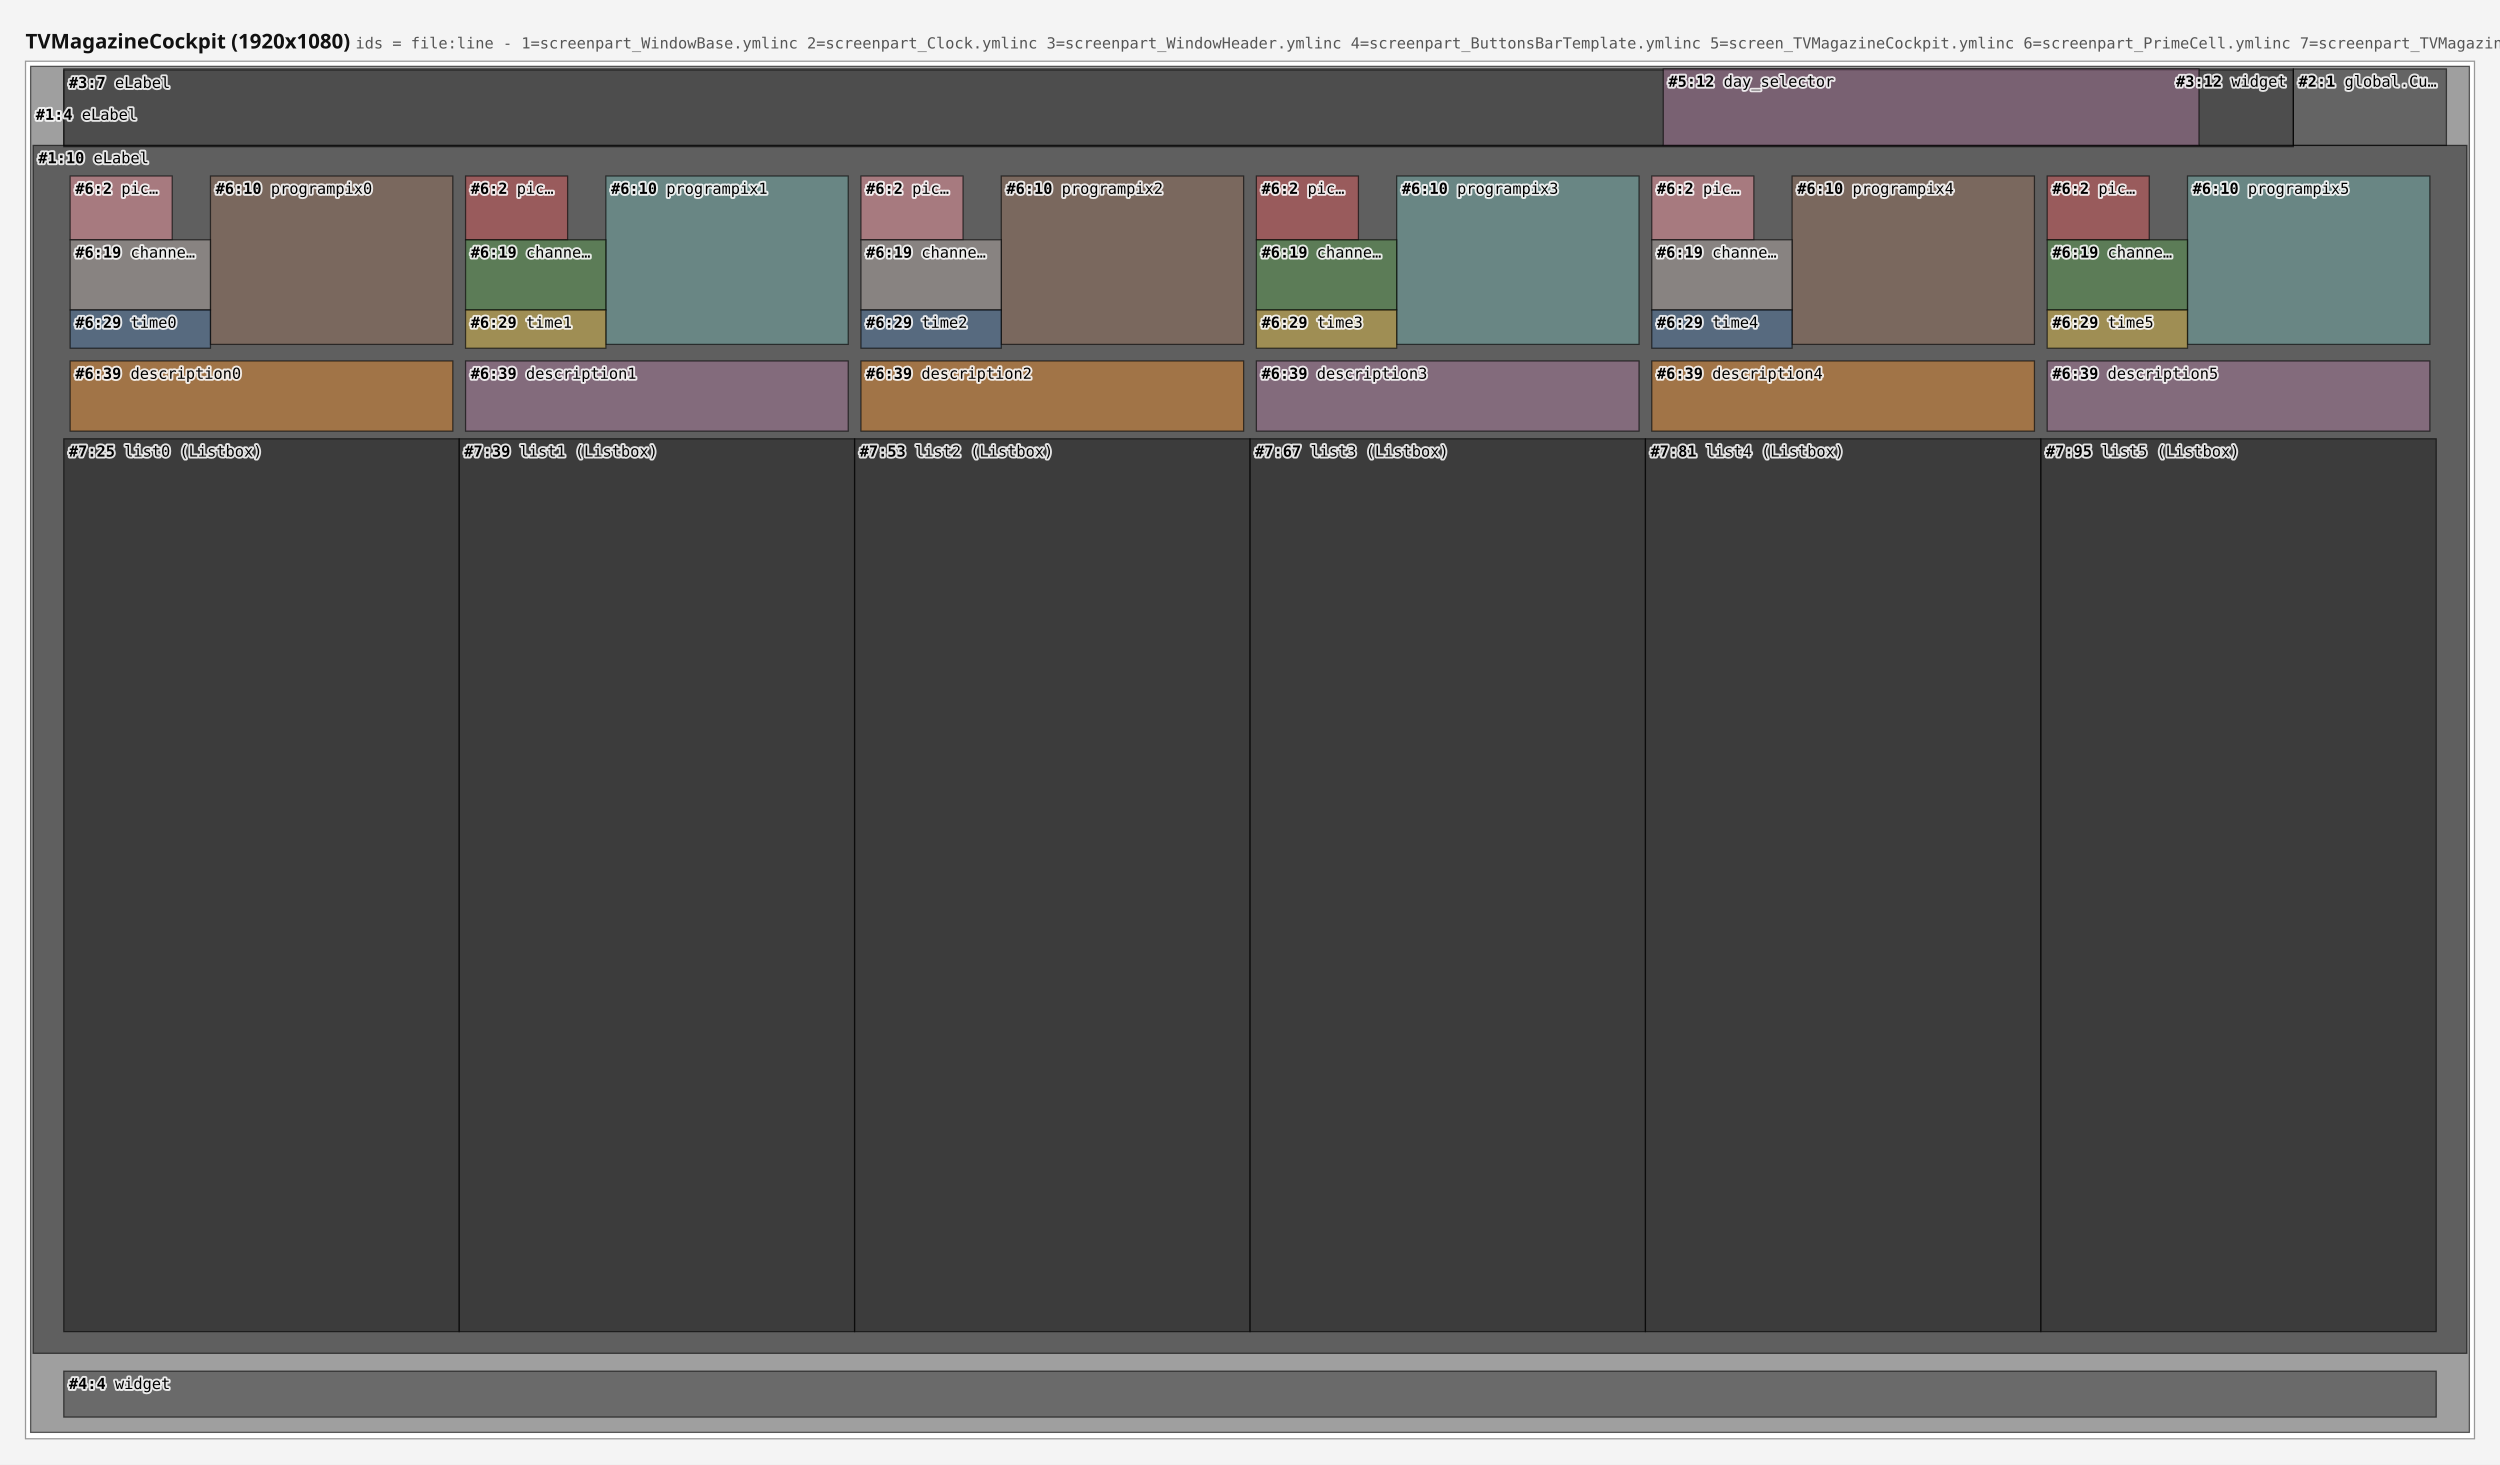
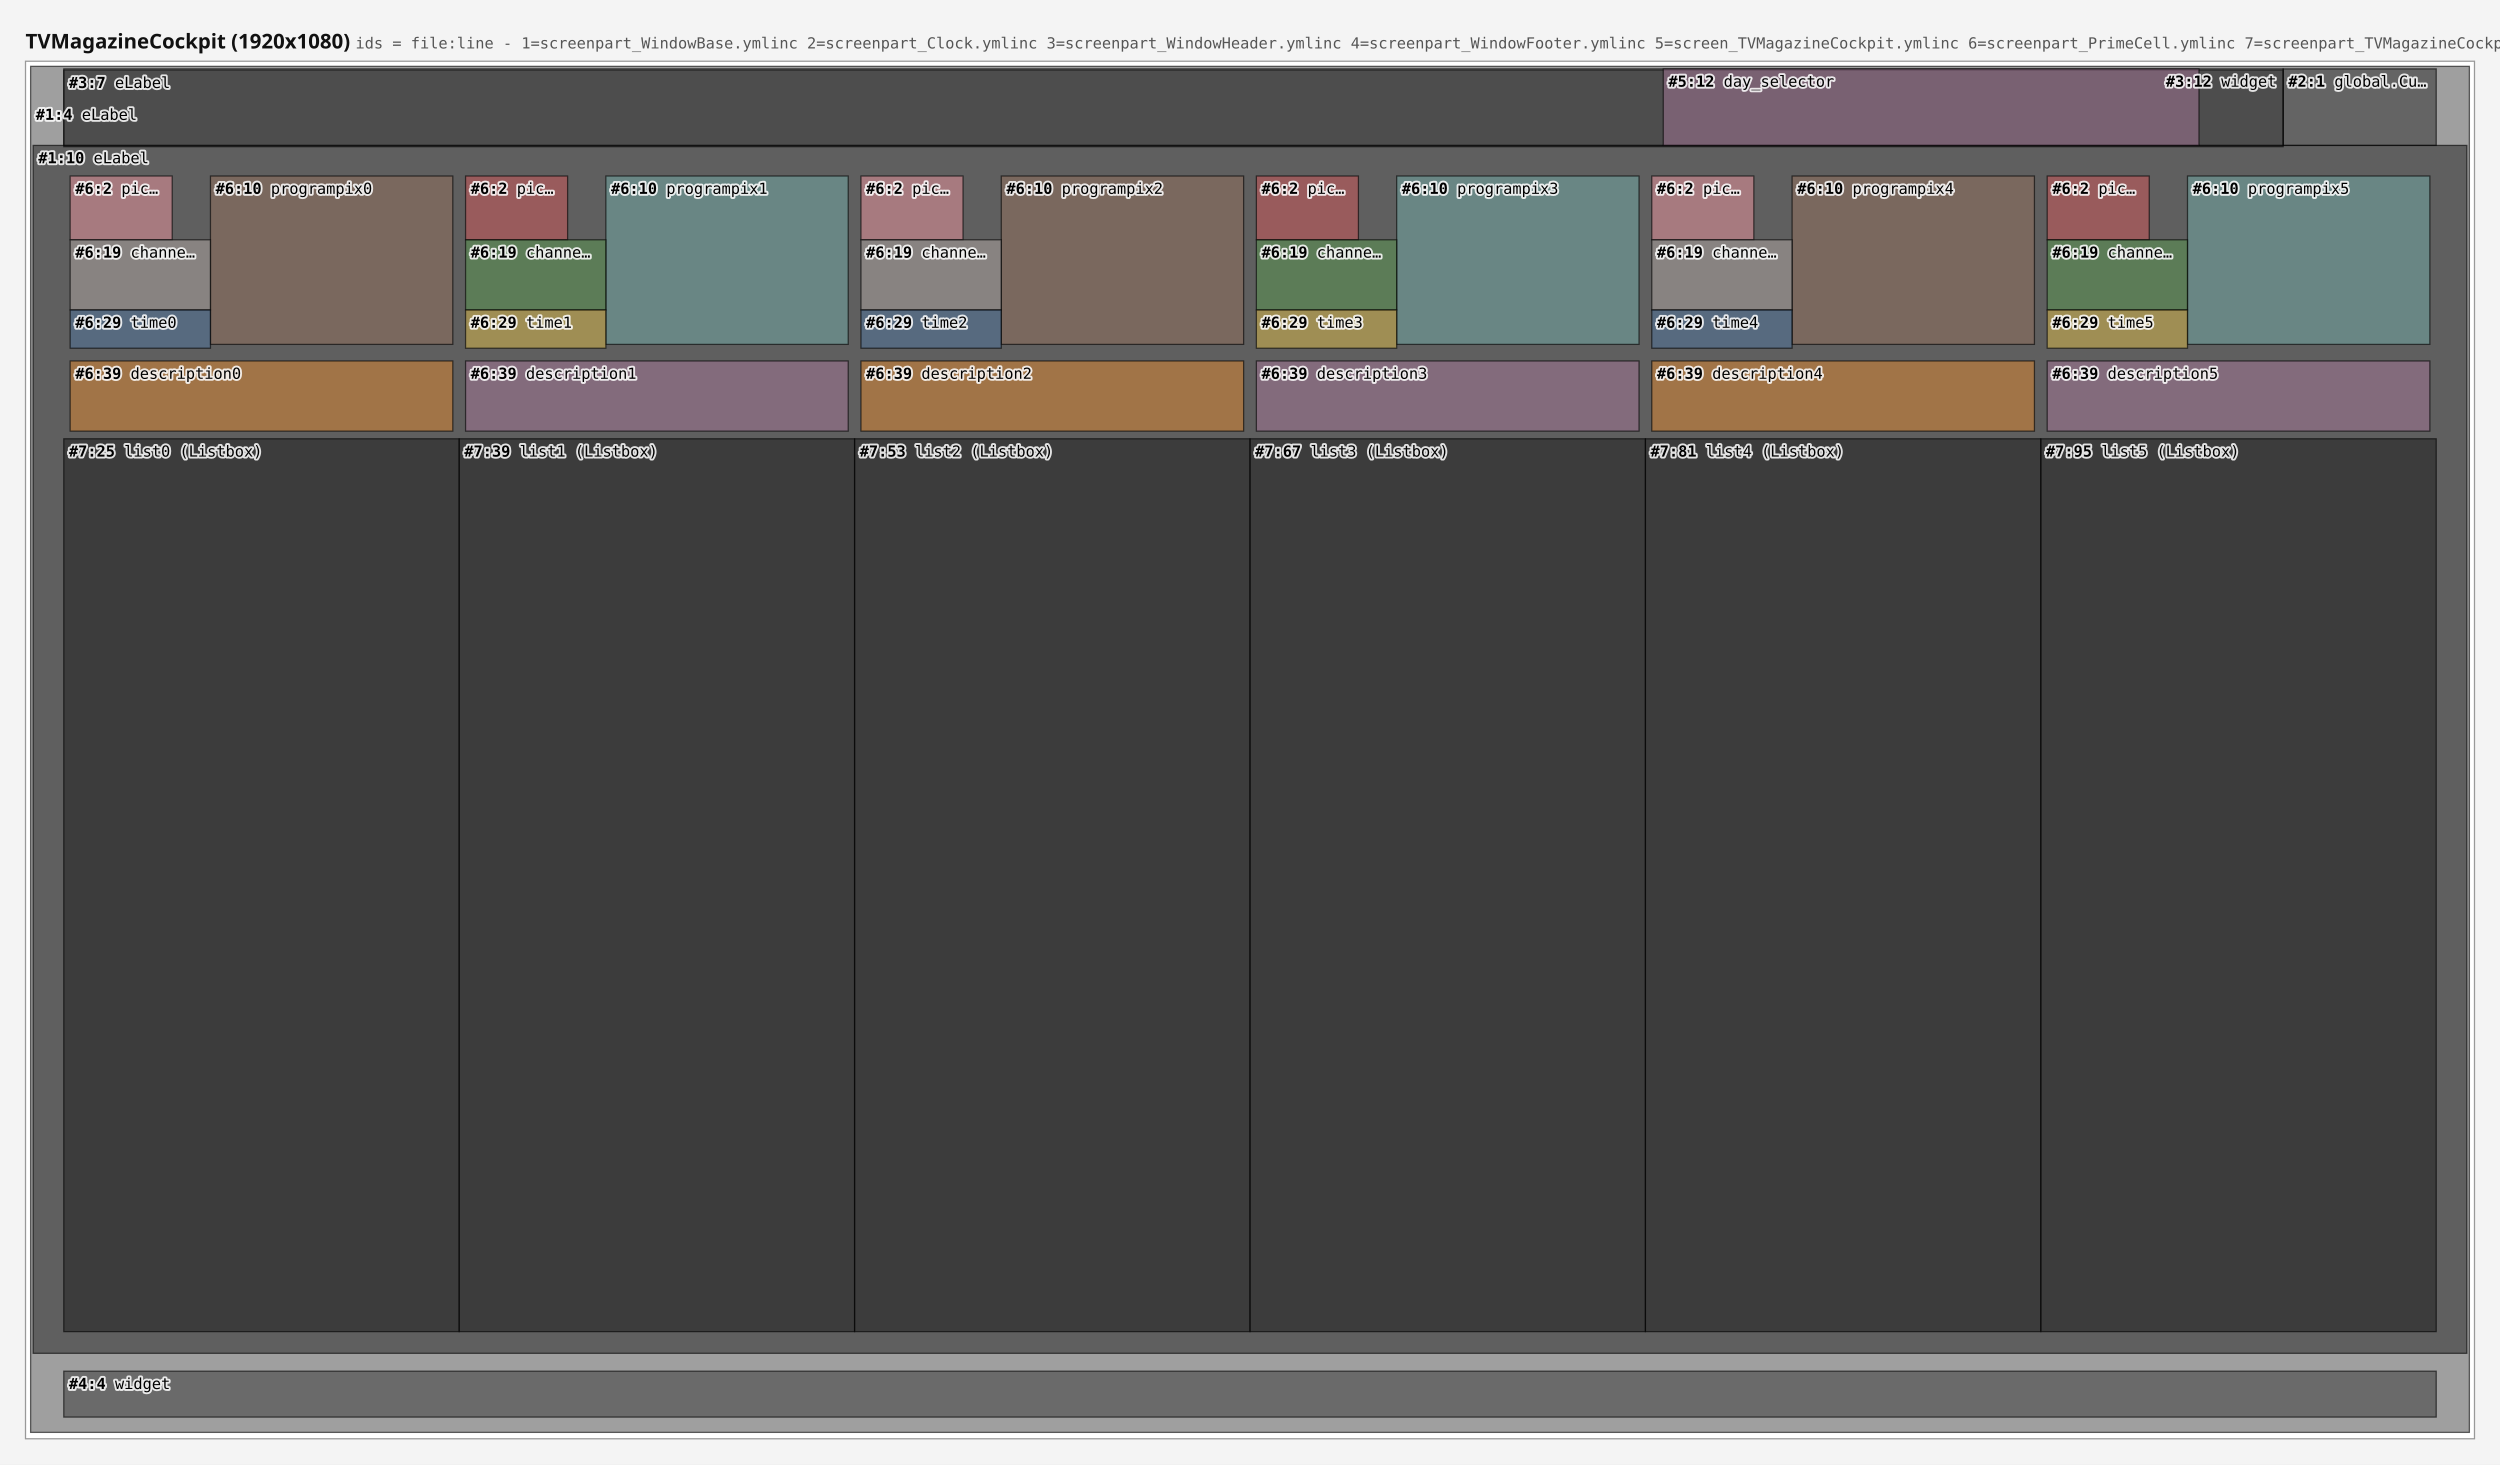
<svg xmlns="http://www.w3.org/2000/svg" width="1960" height="1148" viewBox="0 0 1960 1148">
  <rect x="0" y="0" width="1960" height="1148" fill="#f4f4f4" />
-   <text x="20" y="38" font-family="sans-serif" font-size="16" font-weight="bold" fill="#111111">TVMagazineCockpit (1920x1080) <tspan font-family="monospace" font-size="12" font-weight="normal" fill="#555555">ids = file:line - 1=screenpart_WindowBase.ymlinc  2=screenpart_Clock.ymlinc  3=screenpart_WindowHeader.ymlinc  4=screenpart_ButtonsBarTemplate.ymlinc  5=screen_TVMagazineCockpit.ymlinc  6=screenpart_PrimeCell.ymlinc  7=screenpart_TVMagazineCockpitBody.ymlinc</tspan>
+   <text x="20" y="38" font-family="sans-serif" font-size="16" font-weight="bold" fill="#111111">TVMagazineCockpit (1920x1080) <tspan font-family="monospace" font-size="12" font-weight="normal" fill="#555555">ids = file:line - 1=screenpart_WindowBase.ymlinc  2=screenpart_Clock.ymlinc  3=screenpart_WindowHeader.ymlinc  4=screenpart_WindowFooter.ymlinc  5=screen_TVMagazineCockpit.ymlinc  6=screenpart_PrimeCell.ymlinc  7=screenpart_TVMagazineCockpitBody.ymlinc</tspan>
  </text>
  <g data-screen="0" transform="translate(20,48)">
    <rect x="0" y="0" width="1920" height="1080" fill="#ffffff" stroke="#999999" stroke-width="1" />
    <rect data-ref="0:0" data-src="screenpart_WindowBase.ymlinc:4" x="4" y="4" width="1912" height="1071" fill="#2c2c2c" fill-opacity="0.45" stroke="#000000" stroke-opacity="0.6" stroke-width="1" />
    <rect data-ref="0:1" data-src="screenpart_WindowBase.ymlinc:10" x="6" y="66" width="1908" height="947" fill="#121212" fill-opacity="0.45" stroke="#000000" stroke-opacity="0.6" stroke-width="1" />
    <rect data-ref="0:7" data-src="screenpart_PrimeCell.ymlinc:2" x="35" y="90" width="80" height="50" fill="#ff9da7" fill-opacity="0.45" stroke="#000000" stroke-opacity="0.6" stroke-width="1" />
    <rect data-ref="0:8" data-src="screenpart_PrimeCell.ymlinc:10" x="145" y="90" width="190" height="132" fill="#9c755f" fill-opacity="0.45" stroke="#000000" stroke-opacity="0.6" stroke-width="1" />
    <rect data-ref="0:9" data-src="screenpart_PrimeCell.ymlinc:19" x="35" y="140" width="110" height="55" fill="#bab0ac" fill-opacity="0.45" stroke="#000000" stroke-opacity="0.6" stroke-width="1" />
    <rect data-ref="0:10" data-src="screenpart_PrimeCell.ymlinc:29" x="35" y="195" width="110" height="30" fill="#4e79a7" fill-opacity="0.45" stroke="#000000" stroke-opacity="0.6" stroke-width="1" />
    <rect data-ref="0:11" data-src="screenpart_PrimeCell.ymlinc:39" x="35" y="235" width="300" height="55" fill="#f28e2b" fill-opacity="0.45" stroke="#000000" stroke-opacity="0.6" stroke-width="1" />
    <rect data-ref="0:12" data-src="screenpart_PrimeCell.ymlinc:2" x="345" y="90" width="80" height="50" fill="#e15759" fill-opacity="0.45" stroke="#000000" stroke-opacity="0.6" stroke-width="1" />
    <rect data-ref="0:13" data-src="screenpart_PrimeCell.ymlinc:10" x="455" y="90" width="190" height="132" fill="#76b7b2" fill-opacity="0.45" stroke="#000000" stroke-opacity="0.6" stroke-width="1" />
    <rect data-ref="0:14" data-src="screenpart_PrimeCell.ymlinc:19" x="345" y="140" width="110" height="55" fill="#59a14f" fill-opacity="0.45" stroke="#000000" stroke-opacity="0.6" stroke-width="1" />
    <rect data-ref="0:15" data-src="screenpart_PrimeCell.ymlinc:29" x="345" y="195" width="110" height="30" fill="#edc948" fill-opacity="0.45" stroke="#000000" stroke-opacity="0.6" stroke-width="1" />
    <rect data-ref="0:16" data-src="screenpart_PrimeCell.ymlinc:39" x="345" y="235" width="300" height="55" fill="#b07aa1" fill-opacity="0.45" stroke="#000000" stroke-opacity="0.6" stroke-width="1" />
    <rect data-ref="0:17" data-src="screenpart_PrimeCell.ymlinc:2" x="655" y="90" width="80" height="50" fill="#ff9da7" fill-opacity="0.45" stroke="#000000" stroke-opacity="0.6" stroke-width="1" />
    <rect data-ref="0:18" data-src="screenpart_PrimeCell.ymlinc:10" x="765" y="90" width="190" height="132" fill="#9c755f" fill-opacity="0.45" stroke="#000000" stroke-opacity="0.6" stroke-width="1" />
    <rect data-ref="0:19" data-src="screenpart_PrimeCell.ymlinc:19" x="655" y="140" width="110" height="55" fill="#bab0ac" fill-opacity="0.45" stroke="#000000" stroke-opacity="0.6" stroke-width="1" />
    <rect data-ref="0:20" data-src="screenpart_PrimeCell.ymlinc:29" x="655" y="195" width="110" height="30" fill="#4e79a7" fill-opacity="0.45" stroke="#000000" stroke-opacity="0.6" stroke-width="1" />
    <rect data-ref="0:21" data-src="screenpart_PrimeCell.ymlinc:39" x="655" y="235" width="300" height="55" fill="#f28e2b" fill-opacity="0.45" stroke="#000000" stroke-opacity="0.6" stroke-width="1" />
    <rect data-ref="0:22" data-src="screenpart_PrimeCell.ymlinc:2" x="965" y="90" width="80" height="50" fill="#e15759" fill-opacity="0.45" stroke="#000000" stroke-opacity="0.6" stroke-width="1" />
    <rect data-ref="0:23" data-src="screenpart_PrimeCell.ymlinc:10" x="1075" y="90" width="190" height="132" fill="#76b7b2" fill-opacity="0.45" stroke="#000000" stroke-opacity="0.6" stroke-width="1" />
    <rect data-ref="0:24" data-src="screenpart_PrimeCell.ymlinc:19" x="965" y="140" width="110" height="55" fill="#59a14f" fill-opacity="0.45" stroke="#000000" stroke-opacity="0.6" stroke-width="1" />
    <rect data-ref="0:25" data-src="screenpart_PrimeCell.ymlinc:29" x="965" y="195" width="110" height="30" fill="#edc948" fill-opacity="0.45" stroke="#000000" stroke-opacity="0.6" stroke-width="1" />
    <rect data-ref="0:26" data-src="screenpart_PrimeCell.ymlinc:39" x="965" y="235" width="300" height="55" fill="#b07aa1" fill-opacity="0.45" stroke="#000000" stroke-opacity="0.6" stroke-width="1" />
    <rect data-ref="0:27" data-src="screenpart_PrimeCell.ymlinc:2" x="1275" y="90" width="80" height="50" fill="#ff9da7" fill-opacity="0.45" stroke="#000000" stroke-opacity="0.6" stroke-width="1" />
    <rect data-ref="0:28" data-src="screenpart_PrimeCell.ymlinc:10" x="1385" y="90" width="190" height="132" fill="#9c755f" fill-opacity="0.45" stroke="#000000" stroke-opacity="0.6" stroke-width="1" />
    <rect data-ref="0:29" data-src="screenpart_PrimeCell.ymlinc:19" x="1275" y="140" width="110" height="55" fill="#bab0ac" fill-opacity="0.45" stroke="#000000" stroke-opacity="0.6" stroke-width="1" />
    <rect data-ref="0:30" data-src="screenpart_PrimeCell.ymlinc:29" x="1275" y="195" width="110" height="30" fill="#4e79a7" fill-opacity="0.45" stroke="#000000" stroke-opacity="0.6" stroke-width="1" />
    <rect data-ref="0:31" data-src="screenpart_PrimeCell.ymlinc:39" x="1275" y="235" width="300" height="55" fill="#f28e2b" fill-opacity="0.45" stroke="#000000" stroke-opacity="0.6" stroke-width="1" />
    <rect data-ref="0:32" data-src="screenpart_PrimeCell.ymlinc:2" x="1585" y="90" width="80" height="50" fill="#e15759" fill-opacity="0.45" stroke="#000000" stroke-opacity="0.6" stroke-width="1" />
    <rect data-ref="0:33" data-src="screenpart_PrimeCell.ymlinc:10" x="1695" y="90" width="190" height="132" fill="#76b7b2" fill-opacity="0.45" stroke="#000000" stroke-opacity="0.6" stroke-width="1" />
    <rect data-ref="0:34" data-src="screenpart_PrimeCell.ymlinc:19" x="1585" y="140" width="110" height="55" fill="#59a14f" fill-opacity="0.45" stroke="#000000" stroke-opacity="0.6" stroke-width="1" />
    <rect data-ref="0:35" data-src="screenpart_PrimeCell.ymlinc:29" x="1585" y="195" width="110" height="30" fill="#edc948" fill-opacity="0.45" stroke="#000000" stroke-opacity="0.6" stroke-width="1" />
    <rect data-ref="0:36" data-src="screenpart_PrimeCell.ymlinc:39" x="1585" y="235" width="300" height="55" fill="#b07aa1" fill-opacity="0.45" stroke="#000000" stroke-opacity="0.6" stroke-width="1" />
    <rect data-ref="0:37" data-src="screenpart_TVMagazineCockpitBody.ymlinc:25" x="30" y="296" width="310" height="700" fill="#121212" fill-opacity="0.45" stroke="#000000" stroke-opacity="0.6" stroke-width="1" />
    <rect data-ref="0:38" data-src="screenpart_TVMagazineCockpitBody.ymlinc:39" x="340" y="296" width="310" height="700" fill="#121212" fill-opacity="0.45" stroke="#000000" stroke-opacity="0.6" stroke-width="1" />
    <rect data-ref="0:39" data-src="screenpart_TVMagazineCockpitBody.ymlinc:53" x="650" y="296" width="310" height="700" fill="#121212" fill-opacity="0.45" stroke="#000000" stroke-opacity="0.6" stroke-width="1" />
    <rect data-ref="0:40" data-src="screenpart_TVMagazineCockpitBody.ymlinc:67" x="960" y="296" width="310" height="700" fill="#121212" fill-opacity="0.45" stroke="#000000" stroke-opacity="0.6" stroke-width="1" />
    <rect data-ref="0:41" data-src="screenpart_TVMagazineCockpitBody.ymlinc:81" x="1270" y="296" width="310" height="700" fill="#121212" fill-opacity="0.45" stroke="#000000" stroke-opacity="0.6" stroke-width="1" />
    <rect data-ref="0:42" data-src="screenpart_TVMagazineCockpitBody.ymlinc:95" x="1580" y="296" width="310" height="700" fill="#121212" fill-opacity="0.45" stroke="#000000" stroke-opacity="0.6" stroke-width="1" />
-     <rect data-ref="0:5" data-src="screenpart_ButtonsBarTemplate.ymlinc:4" x="30" y="1027" width="1860" height="36" fill="#2c2c2c" fill-opacity="0.45" stroke="#000000" stroke-opacity="0.6" stroke-width="1" />
-     <rect data-ref="0:3" data-src="screenpart_WindowHeader.ymlinc:7" x="30" y="7" width="1748" height="60" fill="#2c2c2c" fill-opacity="0.45" stroke="#000000" stroke-opacity="0.6" stroke-width="1" />
-     <rect data-ref="0:2" data-src="screenpart_Clock.ymlinc:1" x="1778" y="6" width="120" height="60" fill="#1d1d1d" fill-opacity="0.45" stroke="#000000" stroke-opacity="0.6" stroke-width="1" />
-     <rect data-ref="0:4" data-src="screenpart_WindowHeader.ymlinc:12" x="30" y="6" width="1748" height="60" fill="#2c2c2c" fill-opacity="0.45" stroke="#000000" stroke-opacity="0.6" stroke-width="1" />
+     <rect data-ref="0:5" data-src="screenpart_WindowFooter.ymlinc:4" x="30" y="1027" width="1860" height="36" fill="#2c2c2c" fill-opacity="0.45" stroke="#000000" stroke-opacity="0.6" stroke-width="1" />
+     <rect data-ref="0:3" data-src="screenpart_WindowHeader.ymlinc:7" x="30" y="7" width="1740" height="60" fill="#2c2c2c" fill-opacity="0.45" stroke="#000000" stroke-opacity="0.6" stroke-width="1" />
+     <rect data-ref="0:2" data-src="screenpart_Clock.ymlinc:1" x="1770" y="6" width="120" height="60" fill="#1d1d1d" fill-opacity="0.45" stroke="#000000" stroke-opacity="0.6" stroke-width="1" />
+     <rect data-ref="0:4" data-src="screenpart_WindowHeader.ymlinc:12" x="30" y="6" width="1740" height="60" fill="#2c2c2c" fill-opacity="0.45" stroke="#000000" stroke-opacity="0.6" stroke-width="1" />
    <rect data-ref="0:6" data-src="screen_TVMagazineCockpit.ymlinc:12" x="1284" y="6" width="420" height="60" fill="#b07aa1" fill-opacity="0.45" stroke="#000000" stroke-opacity="0.6" stroke-width="1" />
    <g pointer-events="none" font-family="monospace" font-size="12" fill="#000000" stroke="#ffffff" stroke-width="3" stroke-opacity="0.85" stroke-linejoin="round" paint-order="stroke">
      <text x="8" y="46">
        <tspan font-weight="bold">#1:4</tspan> eLabel</text>
      <text x="10" y="80">
        <tspan font-weight="bold">#1:10</tspan> eLabel</text>
      <text x="39" y="104">
        <tspan font-weight="bold">#6:2</tspan> pic…</text>
      <text x="149" y="104">
        <tspan font-weight="bold">#6:10</tspan> programpix0</text>
      <text x="39" y="154">
        <tspan font-weight="bold">#6:19</tspan> channe…</text>
      <text x="39" y="209">
        <tspan font-weight="bold">#6:29</tspan> time0</text>
      <text x="39" y="249">
        <tspan font-weight="bold">#6:39</tspan> description0</text>
      <text x="349" y="104">
        <tspan font-weight="bold">#6:2</tspan> pic…</text>
      <text x="459" y="104">
        <tspan font-weight="bold">#6:10</tspan> programpix1</text>
      <text x="349" y="154">
        <tspan font-weight="bold">#6:19</tspan> channe…</text>
      <text x="349" y="209">
        <tspan font-weight="bold">#6:29</tspan> time1</text>
      <text x="349" y="249">
        <tspan font-weight="bold">#6:39</tspan> description1</text>
      <text x="659" y="104">
        <tspan font-weight="bold">#6:2</tspan> pic…</text>
      <text x="769" y="104">
        <tspan font-weight="bold">#6:10</tspan> programpix2</text>
      <text x="659" y="154">
        <tspan font-weight="bold">#6:19</tspan> channe…</text>
      <text x="659" y="209">
        <tspan font-weight="bold">#6:29</tspan> time2</text>
      <text x="659" y="249">
        <tspan font-weight="bold">#6:39</tspan> description2</text>
      <text x="969" y="104">
        <tspan font-weight="bold">#6:2</tspan> pic…</text>
      <text x="1079" y="104">
        <tspan font-weight="bold">#6:10</tspan> programpix3</text>
      <text x="969" y="154">
        <tspan font-weight="bold">#6:19</tspan> channe…</text>
      <text x="969" y="209">
        <tspan font-weight="bold">#6:29</tspan> time3</text>
      <text x="969" y="249">
        <tspan font-weight="bold">#6:39</tspan> description3</text>
      <text x="1279" y="104">
        <tspan font-weight="bold">#6:2</tspan> pic…</text>
      <text x="1389" y="104">
        <tspan font-weight="bold">#6:10</tspan> programpix4</text>
      <text x="1279" y="154">
        <tspan font-weight="bold">#6:19</tspan> channe…</text>
      <text x="1279" y="209">
        <tspan font-weight="bold">#6:29</tspan> time4</text>
      <text x="1279" y="249">
        <tspan font-weight="bold">#6:39</tspan> description4</text>
      <text x="1589" y="104">
        <tspan font-weight="bold">#6:2</tspan> pic…</text>
      <text x="1699" y="104">
        <tspan font-weight="bold">#6:10</tspan> programpix5</text>
      <text x="1589" y="154">
        <tspan font-weight="bold">#6:19</tspan> channe…</text>
      <text x="1589" y="209">
        <tspan font-weight="bold">#6:29</tspan> time5</text>
      <text x="1589" y="249">
        <tspan font-weight="bold">#6:39</tspan> description5</text>
      <text x="34" y="310">
        <tspan font-weight="bold">#7:25</tspan> list0 (Listbox)</text>
      <text x="344" y="310">
        <tspan font-weight="bold">#7:39</tspan> list1 (Listbox)</text>
      <text x="654" y="310">
        <tspan font-weight="bold">#7:53</tspan> list2 (Listbox)</text>
      <text x="964" y="310">
        <tspan font-weight="bold">#7:67</tspan> list3 (Listbox)</text>
      <text x="1274" y="310">
        <tspan font-weight="bold">#7:81</tspan> list4 (Listbox)</text>
      <text x="1584" y="310">
        <tspan font-weight="bold">#7:95</tspan> list5 (Listbox)</text>
      <text x="34" y="1041">
        <tspan font-weight="bold">#4:4</tspan> widget</text>
      <text x="34" y="21">
        <tspan font-weight="bold">#3:7</tspan> eLabel</text>
-       <text x="1782" y="20">
+       <text x="1774" y="20">
        <tspan font-weight="bold">#2:1</tspan> global.Cu…</text>
-       <text x="1686" y="20">
+       <text x="1678" y="20">
        <tspan font-weight="bold">#3:12</tspan> widget</text>
      <text x="1288" y="20">
        <tspan font-weight="bold">#5:12</tspan> day_selector</text>
    </g>
  </g>
</svg>
